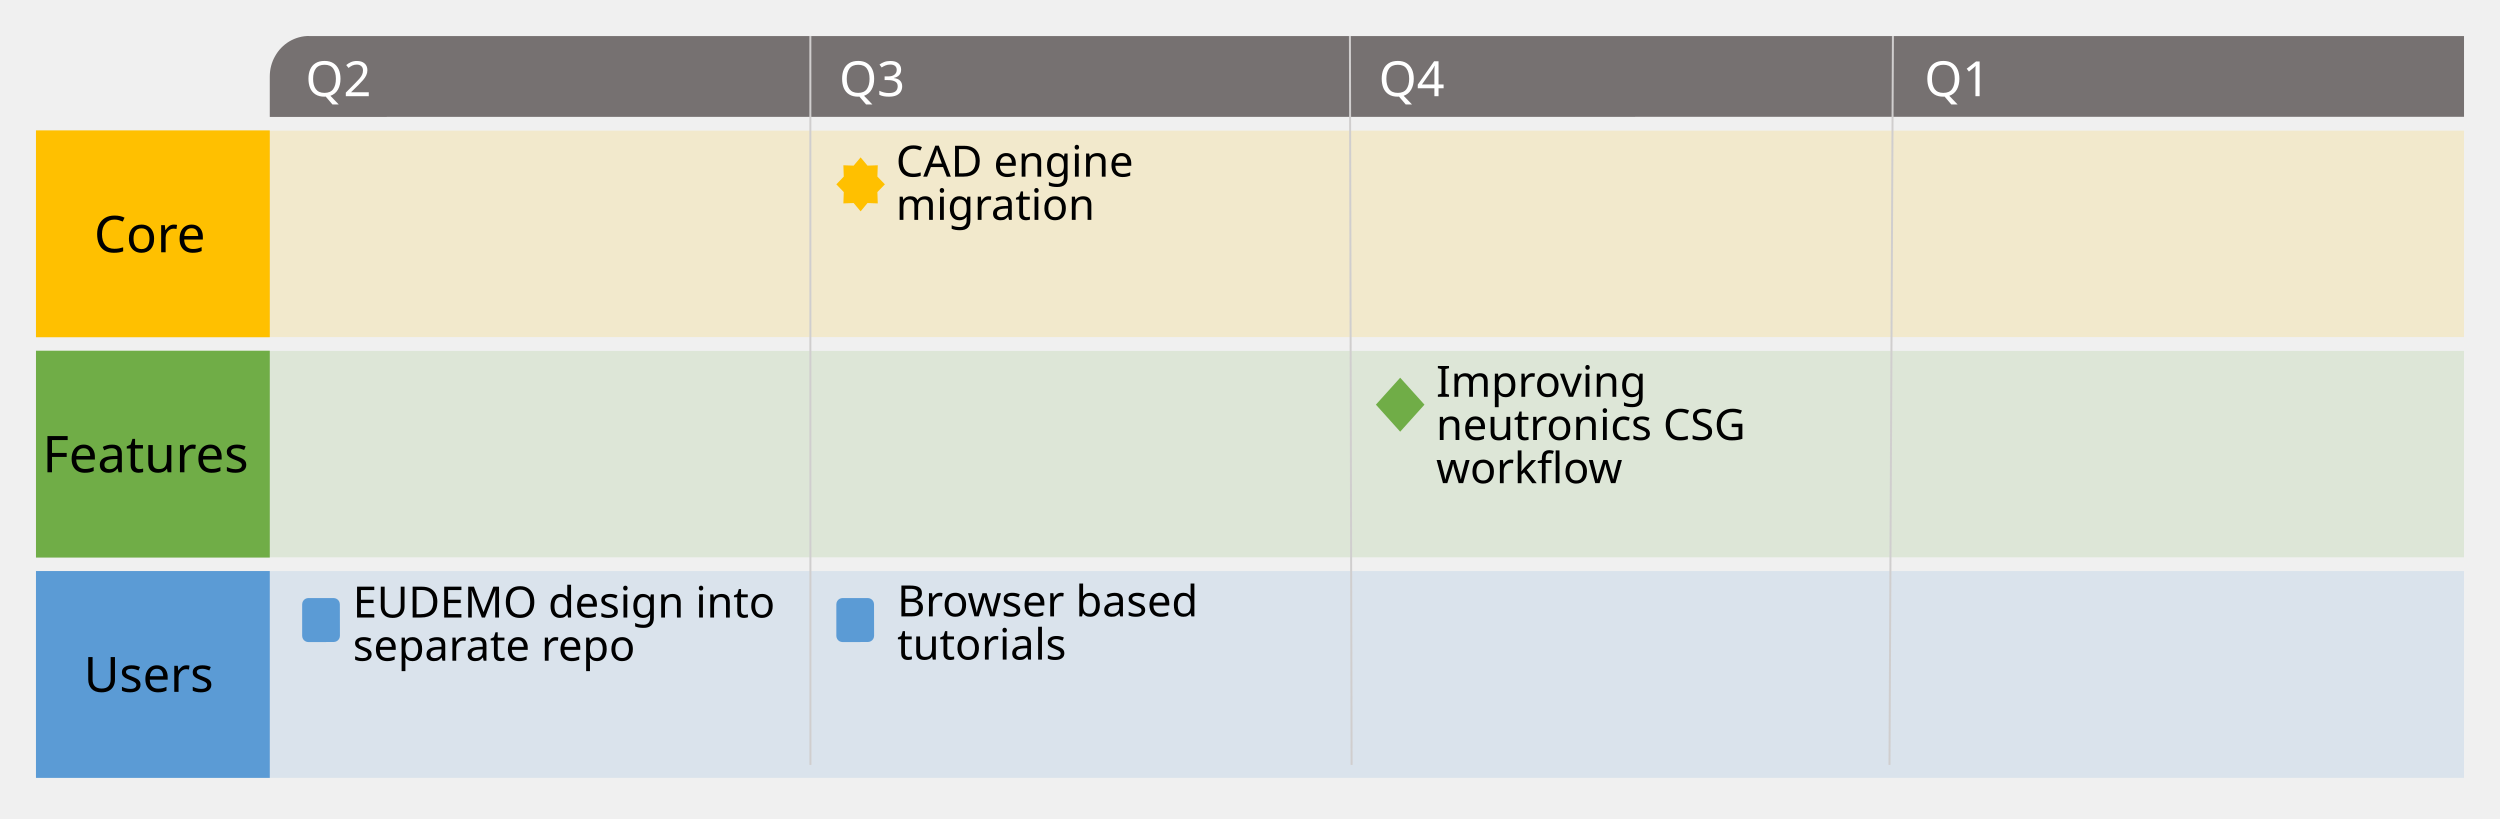
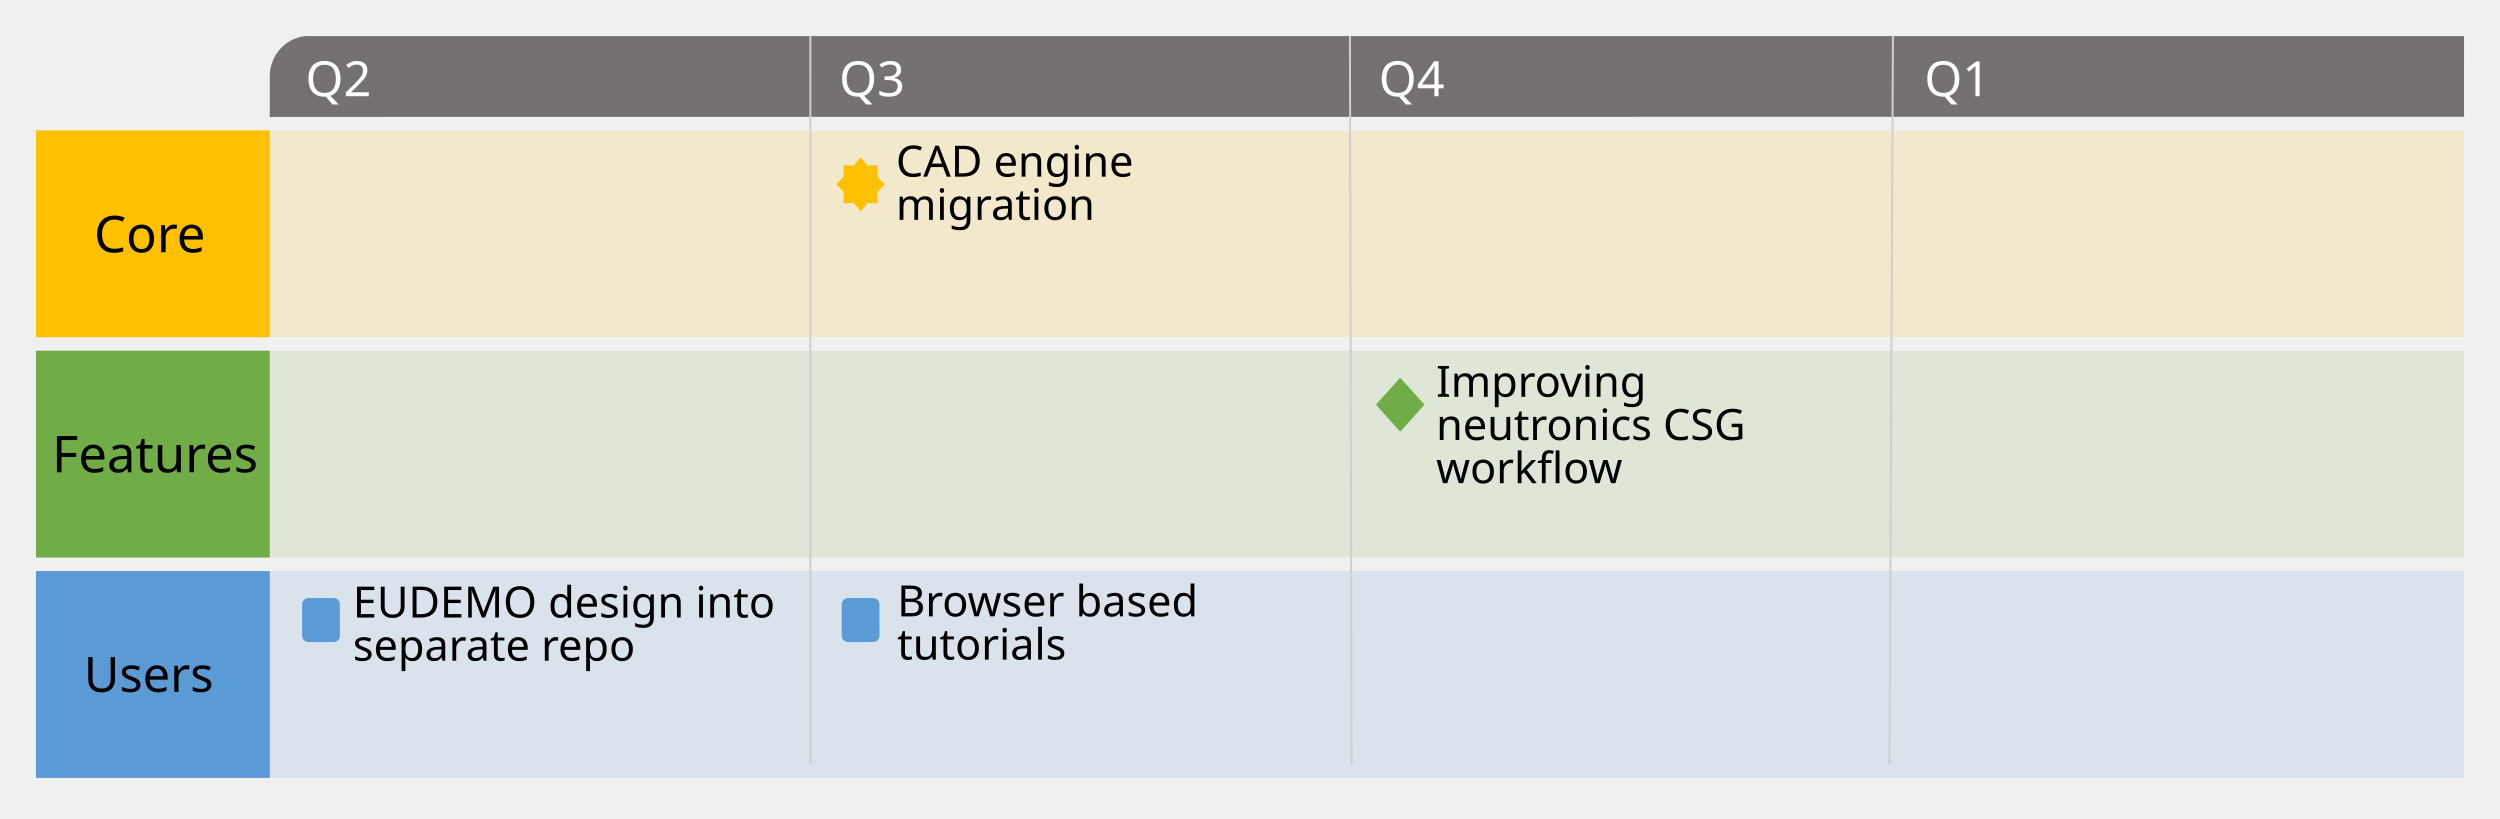
<svg xmlns="http://www.w3.org/2000/svg" width="278mm" height="91mm" viewBox="0 0 278 91" version="1.1" id="svg5">
  <defs id="defs2">
    <clipPath clipPathUnits="userSpaceOnUse" id="clipPath39">
      <path d="M 0,0.028 H 959.981 V 539.999 H 0 Z" clip-rule="evenodd" id="path37" />
    </clipPath>
    <clipPath clipPathUnits="userSpaceOnUse" id="clipPath51">
      <path d="M 30.246,125.121 H 906.18 v 71.746 H 30.246 Z" id="path49" />
    </clipPath>
    <clipPath clipPathUnits="userSpaceOnUse" id="clipPath65">
      <path d="m 30.331,201.798 h 875.934 v 75.998 H 30.331 Z" id="path63" />
    </clipPath>
    <clipPath clipPathUnits="userSpaceOnUse" id="clipPath79">
      <path d="m 30.217,282.926 h 875.962 v 75.97 H 30.217 Z" id="path77" />
    </clipPath>
  </defs>
  <g id="layer1">
    <g id="g35" clip-path="url(#clipPath39)" transform="matrix(0.3004796,0,0,-0.3004796,0.9333856,164.8634)">
      <g id="g45" transform="matrix(1.025869,0,0,1.067325,-20.82269,127.2185)">
        <g id="g47" />
        <g id="g57">
          <g clip-path="url(#clipPath51)" opacity="0.15" id="g55">
            <path d="M 468.198,125.15 H 30.246 v 71.716 H 906.151 V 125.15 Z" style="fill:#5b9bd5;fill-opacity:1;fill-rule:evenodd;stroke:none" id="path53" />
          </g>
        </g>
      </g>
      <g id="g59" transform="matrix(1.025869,0,0,1.007586,-20.90853,138.9725)">
        <g id="g61" />
        <g id="g71">
          <g clip-path="url(#clipPath65)" opacity="0.15" id="g69">
            <path d="M 468.283,201.827 H 30.331 v 75.968 h 875.905 v -75.968 z" style="fill:#70ad47;fill-opacity:1;fill-rule:evenodd;stroke:none" id="path67" />
          </g>
        </g>
      </g>
      <g id="g231-5" transform="translate(-217.0264,178.0681)">
        <text transform="matrix(1,0,0,-1,745.398,235.899)" style="font-style:normal;font-variant:normal;font-weight:normal;font-stretch:normal;font-size:15.987px;line-height:1;font-family:sans-serif;-inkscape-font-specification:sans-serif;font-variant-ligatures:normal;font-variant-caps:normal;font-variant-numeric:normal;font-variant-east-asian:normal;writing-mode:lr-tb;white-space:pre;inline-size:145.862;display:inline;fill:#000000;fill-opacity:1;fill-rule:nonzero;stroke:none" id="text235-3" xml:space="preserve">
-           <tspan x="0" y="12.146" id="tspan1">Improving </tspan>
-           <tspan x="0" y="28.133" id="tspan2">neutronics CSG </tspan>
-           <tspan x="0" y="44.12" id="tspan3">workflow</tspan>
+           <tspan x="0" y="12.146" id="tspan10">Improving </tspan>
+           <tspan x="0" y="28.133" id="tspan11">neutronics CSG </tspan>
+           <tspan x="0" y="44.12" id="tspan12">workflow</tspan>
        </text>
      </g>
      <g id="g73" transform="matrix(1.002688,0,0,1.007958,0.1820512,138.6613)">
        <g id="g75" />
        <g id="g85" transform="matrix(1.023084,0,0,1,-20.91773,0)">
          <g clip-path="url(#clipPath79)" opacity="0.15" id="g83">
            <path d="M 468.198,282.954 H 30.217 v 75.94 h 875.934 v -75.94 z" style="fill:#ffc000;fill-opacity:1;fill-rule:evenodd;stroke:none" id="path81" />
          </g>
        </g>
      </g>
      <path d="m 111.198,535.326 h 797.566 v 0 l 0.005,-29.879 -812.035,-0.044 v 0 14.976 0 c 0,2.634 0.658,5.209 1.945,7.474 1.26,2.293 3.095,4.162 5.287,5.492 2.219,1.302 4.711,2.01 7.26,2.01 z" style="fill:#767171;fill-opacity:1;fill-rule:evenodd;stroke:none;stroke-width:0.982" id="path87" />
      <path d="M 53.489,260.794 H 10.206 v 76.544 h 86.528 v -76.544 z" style="fill:#5b9bd5;fill-opacity:1;fill-rule:evenodd;stroke:none;stroke-width:1.192" id="path89" />
      <path d="M 53.49,342.331 H 10.207 v 76.544 h 86.528 v -76.544 z" style="fill:#70ad47;fill-opacity:1;fill-rule:evenodd;stroke:none;stroke-width:1.159" id="path91" />
      <path d="M 53.489,423.867 H 10.206 v 76.544 h 86.528 v -76.544 z" style="fill:#ffc000;fill-opacity:1;fill-rule:evenodd;stroke:none;stroke-width:1.159" id="path93" />
      <g id="g95" transform="translate(-6.722659,140.4876)">
        <path d="m 303.506,394.866 0.028,-269.773" style="fill:none;stroke:#d0cece;stroke-width:0.737;stroke-linecap:butt;stroke-linejoin:miter;stroke-miterlimit:3.864;stroke-dasharray:none;stroke-opacity:1" id="path97" />
      </g>
      <g id="g99" transform="translate(-5.466883,140.4876)">
        <path d="m 501.931,394.866 0.623,-269.773" style="fill:none;stroke:#d0cece;stroke-width:0.737;stroke-linecap:butt;stroke-linejoin:miter;stroke-miterlimit:3.864;stroke-dasharray:none;stroke-opacity:1" id="path101" />
      </g>
      <g id="g103" transform="translate(-8.321109,140.4876)">
        <path d="M 705.742,394.866 704.466,125.093" style="fill:none;stroke:#d0cece;stroke-width:0.737;stroke-linecap:butt;stroke-linejoin:miter;stroke-miterlimit:3.864;stroke-dasharray:none;stroke-opacity:1" id="path105" />
      </g>
      <path d="m 108.715,325.022 v 0 c 0,0.397 0.114,0.822 0.312,1.162 0.198,0.369 0.51,0.652 0.85,0.85 0.369,0.199 0.766,0.312 1.163,0.312 h 9.299 v 0 c 0.397,0 0.822,-0.113 1.162,-0.312 0.369,-0.198 0.652,-0.51 0.851,-0.85 0.198,-0.368 0.312,-0.765 0.312,-1.162 v 0 l 0.028,-11.622 v 0 c 0,-0.397 -0.113,-0.822 -0.312,-1.162 -0.198,-0.369 -0.51,-0.652 -0.85,-0.851 -0.369,-0.198 -0.766,-0.312 -1.162,-0.312 l -9.328,-0.028 v 0 c -0.397,0 -0.823,0.113 -1.163,0.312 -0.368,0.198 -0.652,0.51 -0.85,0.85 -0.198,0.369 -0.312,0.766 -0.312,1.163 z" style="fill:#5b9bd5;fill-opacity:1;fill-rule:evenodd;stroke:none;stroke-width:1" id="path111" />
      <path d="m 506.08,398.913 8.986,9.978 8.986,-9.978 -8.986,-10.006 z" style="fill:#70ad47;fill-opacity:1;fill-rule:evenodd;stroke:none" id="path115" />
      <g id="g129" transform="translate(-14.85231,134.8223)">
        <text transform="scale(1,-1)" style="font-variant:normal;font-weight:normal;font-size:18px;font-family:sans-serif;-inkscape-font-specification:sans-serif;writing-mode:lr-tb;fill:#000000;fill-opacity:1;fill-rule:nonzero;stroke:none" id="text133" x="42.777" y="-157.811">
          <tspan x="42.777" y="-157.811" id="tspan131">Users</tspan>
        </text>
      </g>
-       <g id="g135" transform="translate(-9.144764,137.8143)">
+       <g id="g135" transform="translate(-5.623974,137.8143)">
        <text transform="scale(1,-1)" style="font-variant:normal;font-weight:normal;font-size:18.785px;font-family:sans-serif;-inkscape-font-specification:sans-serif;writing-mode:lr-tb;fill:#000000;fill-opacity:1;fill-rule:nonzero;stroke:none" id="text139" x="21.767" y="-236.074">
          <tspan x="21.767" id="tspan137" y="-236.074" style="font-size:18.785px">Features</tspan>
        </text>
      </g>
      <g id="g141" transform="translate(0,136.4485)" />
      <g id="g147" transform="translate(-10.19188,141.5911)">
        <text transform="matrix(1,0,0,-1,41.896,313.71)" style="font-variant:normal;font-weight:normal;font-size:18.785px;font-family:sans-serif;-inkscape-font-specification:sans-serif;writing-mode:lr-tb;fill:#000000;fill-opacity:1;fill-rule:nonzero;stroke:none" id="text151">
          <tspan x="0" y="0" id="tspan149" style="font-size:18.785px">Core</tspan>
        </text>
      </g>
      <g id="g153" transform="translate(0.249601,140.4876)">
        <text transform="matrix(1,0,0,-1,109.701,372.586)" style="font-style:normal;font-variant:normal;font-weight:normal;font-stretch:normal;font-size:18px;font-family:sans-serif;-inkscape-font-specification:'sans-serif, Normal';font-variant-ligatures:normal;font-variant-caps:normal;font-variant-numeric:normal;font-variant-east-asian:normal;writing-mode:lr-tb;display:inline;fill:#ffffff;fill-opacity:1;fill-rule:nonzero;stroke:none" id="text157">
          <tspan id="tspan18" x="0" y="0">Q2</tspan>
        </text>
      </g>
      <g id="g159" transform="translate(0.249601,140.4876)">
        <text transform="matrix(1,0,0,-1,307.191,372.586)" style="font-variant:normal;font-weight:normal;font-size:18px;font-family:sans-serif;-inkscape-font-specification:sans-serif;writing-mode:lr-tb;fill:#ffffff;fill-opacity:1;fill-rule:nonzero;stroke:none" id="text163">
          <tspan x="0" y="0" id="tspan161">Q3</tspan>
        </text>
      </g>
      <g id="g237" transform="translate(0.249601,140.4876)">
        <text transform="matrix(1,0,0,-1,745.398,216.794)" style="font-variant:normal;font-weight:normal;font-size:15.987px;font-family:sans-serif;-inkscape-font-specification:sans-serif;writing-mode:lr-tb;white-space:pre;inline-size:130.712;display:inline;fill:#000000;fill-opacity:1;fill-rule:nonzero;stroke:none" id="text241" xml:space="preserve" />
      </g>
      <g id="g243" transform="translate(0.249601,140.4876)">
        <text transform="matrix(1,0,0,-1,745.398,197.603)" style="font-variant:normal;font-weight:normal;font-size:15.987px;font-family:sans-serif;-inkscape-font-specification:sans-serif;writing-mode:lr-tb;fill:#000000;fill-opacity:1;fill-rule:nonzero;stroke:none" id="text247">
          <tspan id="tspan245" x="0" y="0" />
        </text>
      </g>
      <g id="g255" transform="translate(0,136.4485)" />
      <g id="g261" transform="translate(-212.5692,143.3128)">
        <text transform="matrix(1,0,0,-1,541.502,189.3966)" style="font-style:normal;font-variant:normal;font-weight:normal;font-stretch:normal;font-size:15.987px;line-height:1;font-family:sans-serif;-inkscape-font-specification:'sans-serif, Normal';font-variant-ligatures:normal;font-variant-caps:normal;font-variant-numeric:normal;font-variant-east-asian:normal;writing-mode:lr-tb;white-space:pre;inline-size:179.43;display:inline;fill:#000000;fill-opacity:1;fill-rule:nonzero;stroke:none" id="text265" xml:space="preserve">
-           <tspan x="0" y="12.146" id="tspan4">Browser based </tspan>
-           <tspan x="0" y="28.133" id="tspan5">tutorials</tspan>
+           <tspan x="0" y="12.146" id="tspan13">Browser based </tspan>
+           <tspan x="0" y="28.133" id="tspan14">tutorials</tspan>
        </text>
      </g>
      <g id="g267" transform="translate(0.249601,140.4876)">
        <text transform="matrix(1,0,0,-1,541.502,172.29)" style="font-variant:normal;font-weight:normal;font-size:15.987px;font-family:sans-serif;-inkscape-font-specification:sans-serif;writing-mode:lr-tb;fill:#000000;fill-opacity:1;fill-rule:nonzero;stroke:none" id="text271">
          <tspan id="tspan269" x="0" y="0" />
        </text>
      </g>
      <g id="g303" transform="translate(0.249601,140.4876)">
        <text transform="matrix(1,0,0,-1,545.102,241.398)" style="font-variant:normal;font-weight:normal;font-size:15.987px;font-family:sans-serif;-inkscape-font-specification:sans-serif;writing-mode:lr-tb;fill:#000000;fill-opacity:1;fill-rule:nonzero;stroke:none" id="text307">
          <tspan id="tspan305" x="0" y="0" />
        </text>
      </g>
      <g id="g309" transform="translate(0.249601,140.4876)">
        <text transform="matrix(1,0,0,-1,506.891,372.586)" style="font-style:normal;font-variant:normal;font-weight:normal;font-stretch:normal;font-size:18px;font-family:sans-serif;-inkscape-font-specification:sans-serif;font-variant-ligatures:normal;font-variant-caps:normal;font-variant-numeric:normal;font-variant-east-asian:normal;writing-mode:lr-tb;fill:#ffffff;fill-opacity:1;fill-rule:nonzero;stroke:none" id="text313">
          <tspan id="tspan19" x="0" y="0">Q4</tspan>
        </text>
      </g>
      <g id="g315" transform="translate(0.249601,140.4876)">
        <text transform="matrix(1,0,0,-1,708.803,372.586)" style="font-variant:normal;font-weight:normal;font-size:18px;font-family:sans-serif;-inkscape-font-specification:sans-serif;writing-mode:lr-tb;fill:#ffffff;fill-opacity:1;fill-rule:nonzero;stroke:none" id="text319">
          <tspan id="tspan20" x="0" y="0">Q1</tspan>
        </text>
      </g>
      <g id="g321" transform="translate(-416.7889,101.6848)">
        <text transform="matrix(1,0,0,-1,545.6322,264.189)" style="font-variant:normal;font-weight:normal;font-size:15.987px;line-height:1;font-family:sans-serif;-inkscape-font-specification:sans-serif;writing-mode:lr-tb;white-space:pre;inline-size:154.221;display:inline;fill:#000000;fill-opacity:1;fill-rule:nonzero;stroke:none" id="text325" xml:space="preserve" />
      </g>
      <g id="g327" transform="translate(0.249601,140.4876)">
        <text transform="matrix(1,0,0,-1,745.313,245.112)" style="font-variant:normal;font-weight:normal;font-size:15.987px;font-family:sans-serif;-inkscape-font-specification:sans-serif;writing-mode:lr-tb;fill:#000000;fill-opacity:1;fill-rule:nonzero;stroke:none" id="text331">
          <tspan id="tspan329" x="0" y="0" />
        </text>
      </g>
      <path d="m 306.399,480.449 2.75,2.863 -0.142,4.196 3.798,-0.142 2.58,3.061 2.551,-3.061 3.798,0.142 -0.141,-4.196 2.778,-2.863 -2.778,-2.863 0.141,-4.195 -3.798,0.142 -2.551,-3.09 -2.58,3.09 -3.798,-0.142 0.142,4.195 z" style="fill:#ffc000;fill-opacity:1;fill-rule:evenodd;stroke:none" id="path353" />
-       <path d="m 306.399,325.022 v 0 c 0,0.397 0.114,0.822 0.312,1.162 0.198,0.369 0.51,0.652 0.85,0.85 0.369,0.199 0.766,0.312 1.163,0.312 h 9.299 v 0 c 0.397,0 0.822,-0.113 1.162,-0.312 0.369,-0.198 0.652,-0.51 0.851,-0.85 0.198,-0.368 0.312,-0.765 0.312,-1.162 v 0 l 0.028,-11.622 v 0 c 0,-0.397 -0.113,-0.822 -0.312,-1.162 -0.198,-0.369 -0.51,-0.652 -0.85,-0.851 -0.369,-0.198 -0.766,-0.312 -1.162,-0.312 l -9.328,-0.028 v 0 c -0.397,0 -0.823,0.113 -1.163,0.312 -0.368,0.198 -0.652,0.51 -0.85,0.85 -0.198,0.369 -0.312,0.766 -0.312,1.163 z" style="fill:#5b9bd5;fill-opacity:1;fill-rule:evenodd;stroke:none;stroke-width:1" id="path554-5" />
+       <path d="m 308.396,325.022 v 0 c 0,0.397 0.114,0.822 0.312,1.162 0.198,0.369 0.51,0.652 0.85,0.85 0.369,0.199 0.766,0.312 1.163,0.312 h 9.299 v 0 c 0.397,0 0.822,-0.113 1.162,-0.312 0.369,-0.198 0.652,-0.51 0.851,-0.85 0.198,-0.368 0.312,-0.765 0.312,-1.162 v 0 l 0.028,-11.622 v 0 c 0,-0.397 -0.113,-0.822 -0.312,-1.162 -0.198,-0.369 -0.51,-0.652 -0.85,-0.851 -0.369,-0.198 -0.766,-0.312 -1.162,-0.312 l -9.328,-0.028 v 0 c -0.397,0 -0.823,0.113 -1.163,0.312 -0.368,0.198 -0.652,0.51 -0.85,0.85 -0.198,0.369 -0.312,0.766 -0.312,1.163 z" style="fill:#5b9bd5;fill-opacity:1;fill-rule:evenodd;stroke:none;stroke-width:1" id="path554-5" />
      <g id="g562" transform="translate(-414.0183,142.8897)">
        <text transform="matrix(1,0,0,-1,541.502,189.3966)" style="font-style:normal;font-variant:normal;font-weight:normal;font-stretch:normal;font-size:15.987px;line-height:1;font-family:sans-serif;-inkscape-font-specification:sans-serif;font-variant-ligatures:normal;font-variant-caps:normal;font-variant-numeric:normal;font-variant-east-asian:normal;writing-mode:lr-tb;white-space:pre;inline-size:179.43;display:inline;fill:#000000;fill-opacity:1;fill-rule:nonzero;stroke:none" id="text560" xml:space="preserve">
-           <tspan x="0" y="12.146" id="tspan6">EUDEMO design into </tspan>
-           <tspan x="0" y="28.133" id="tspan7">separate repo</tspan>
+           <tspan x="0" y="12.146" id="tspan15">EUDEMO design into </tspan>
+           <tspan x="0" y="28.133" id="tspan16">separate repo</tspan>
        </text>
      </g>
      <g id="g736" transform="translate(-611.4892,149.9147)">
        <text transform="matrix(1,0,0,-1,939.9537,345.529)" style="font-variant:normal;font-weight:normal;font-size:15.987px;line-height:1;font-family:sans-serif;-inkscape-font-specification:sans-serif;writing-mode:lr-tb;white-space:pre;inline-size:168.194;display:inline;fill:#000000;fill-opacity:1;fill-rule:nonzero;stroke:none" id="text734" xml:space="preserve">
-           <tspan x="0" y="12.146" id="tspan8">CAD engine </tspan>
-           <tspan x="0" y="28.133" id="tspan9">migration</tspan>
+           <tspan x="0" y="12.146" id="tspan17">CAD engine </tspan>
+           <tspan x="0" y="28.133" id="tspan21">migration</tspan>
        </text>
      </g>
    </g>
  </g>
</svg>
